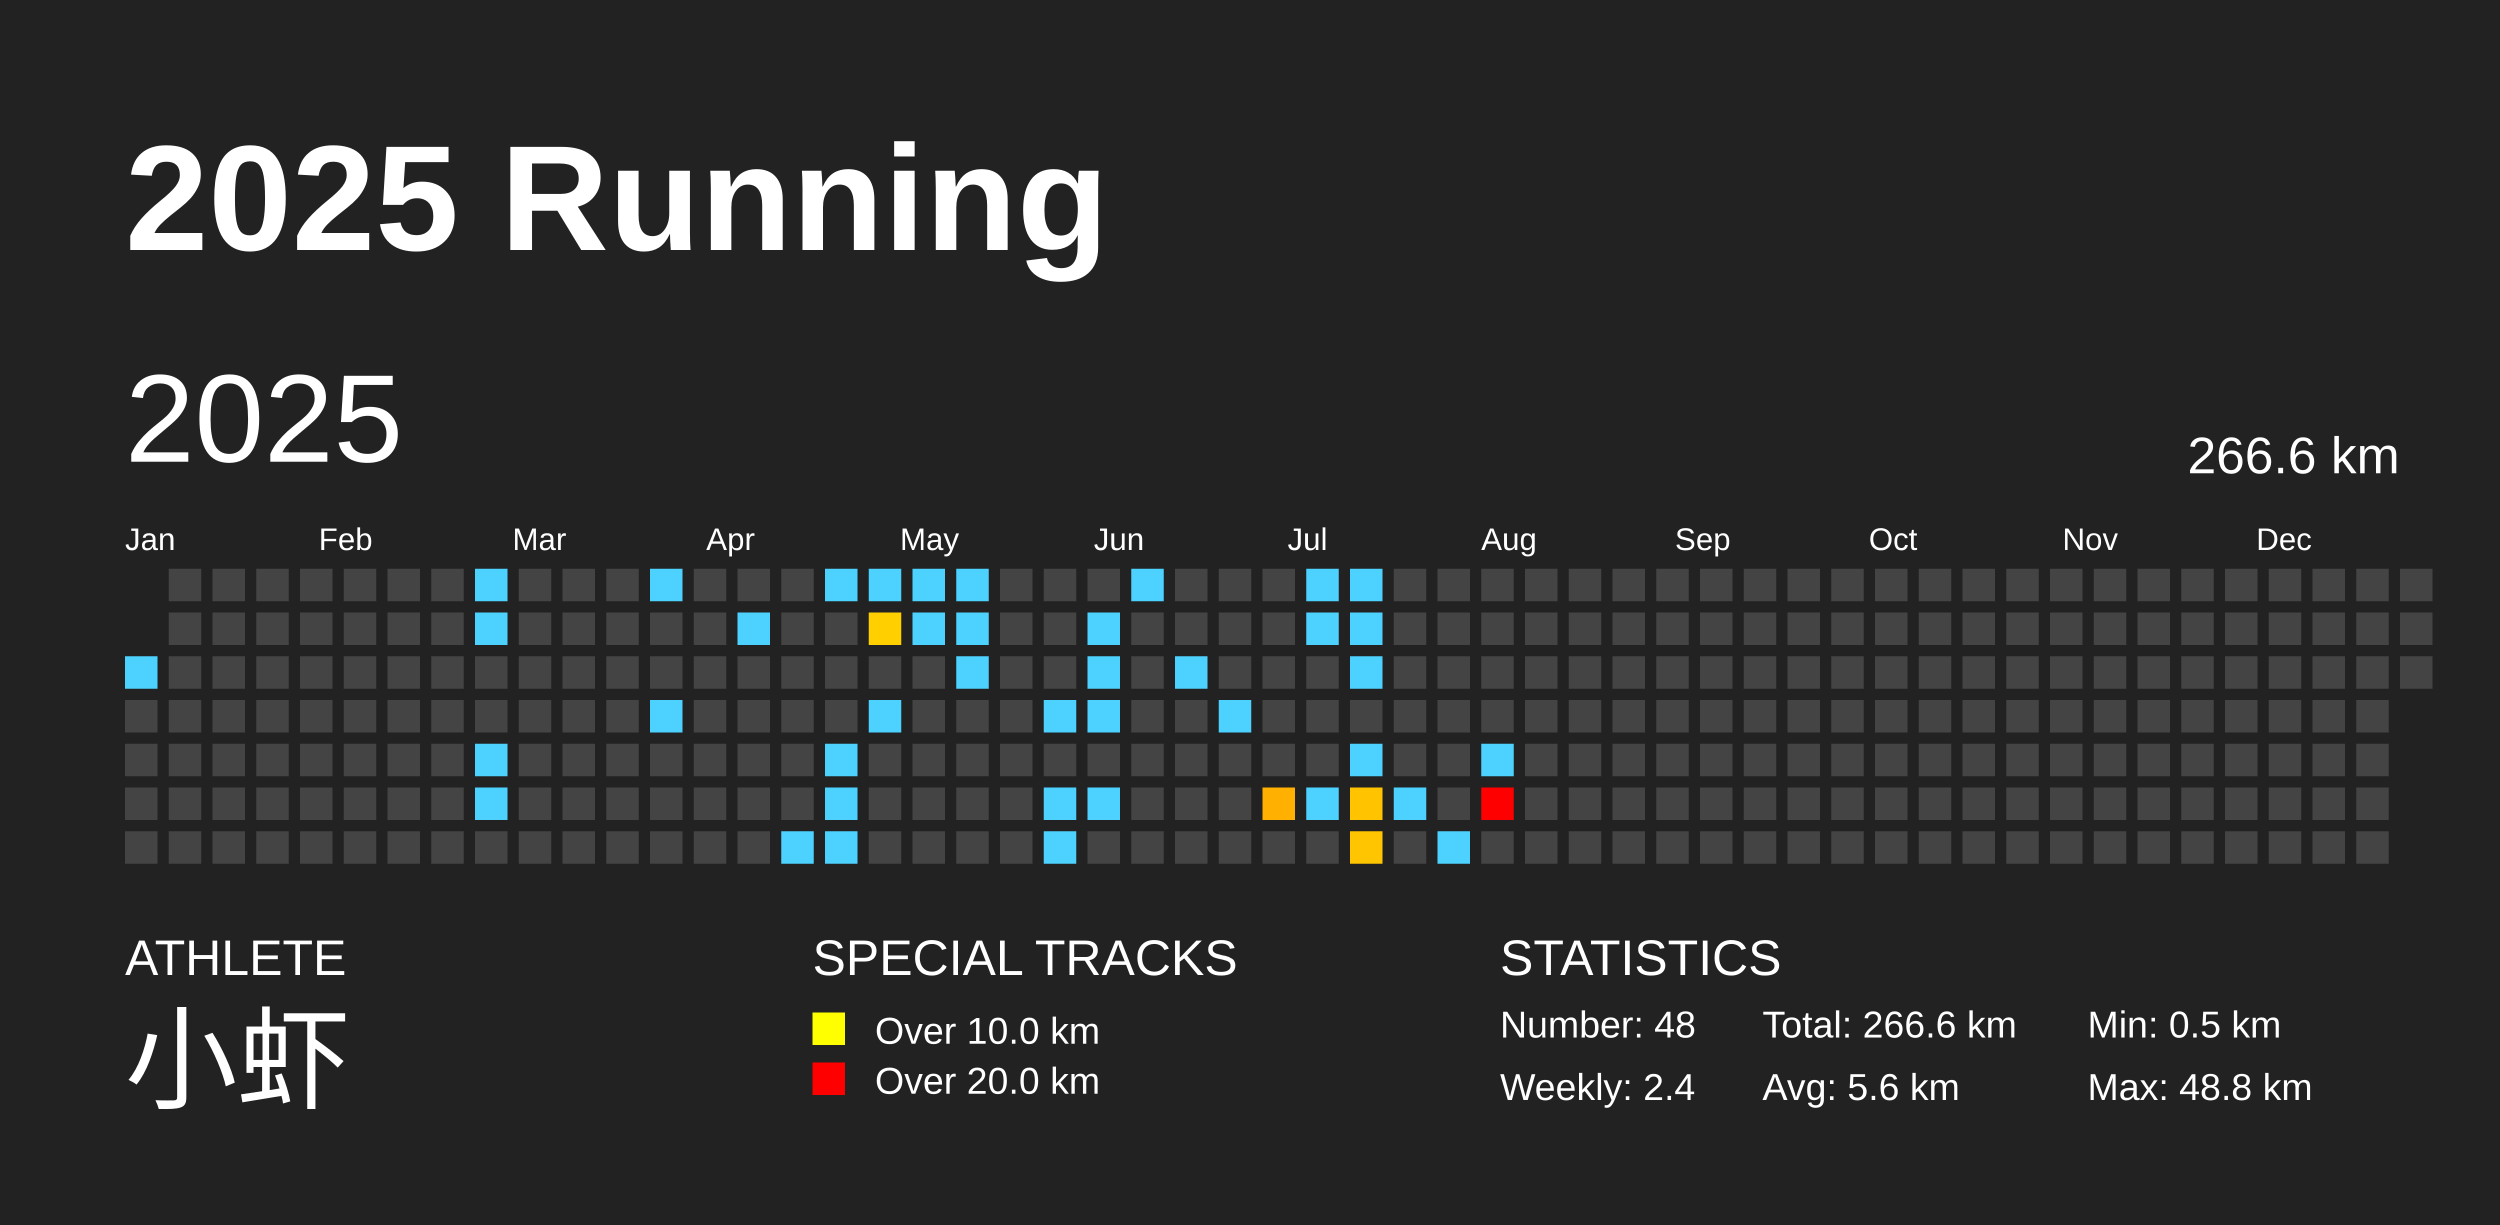
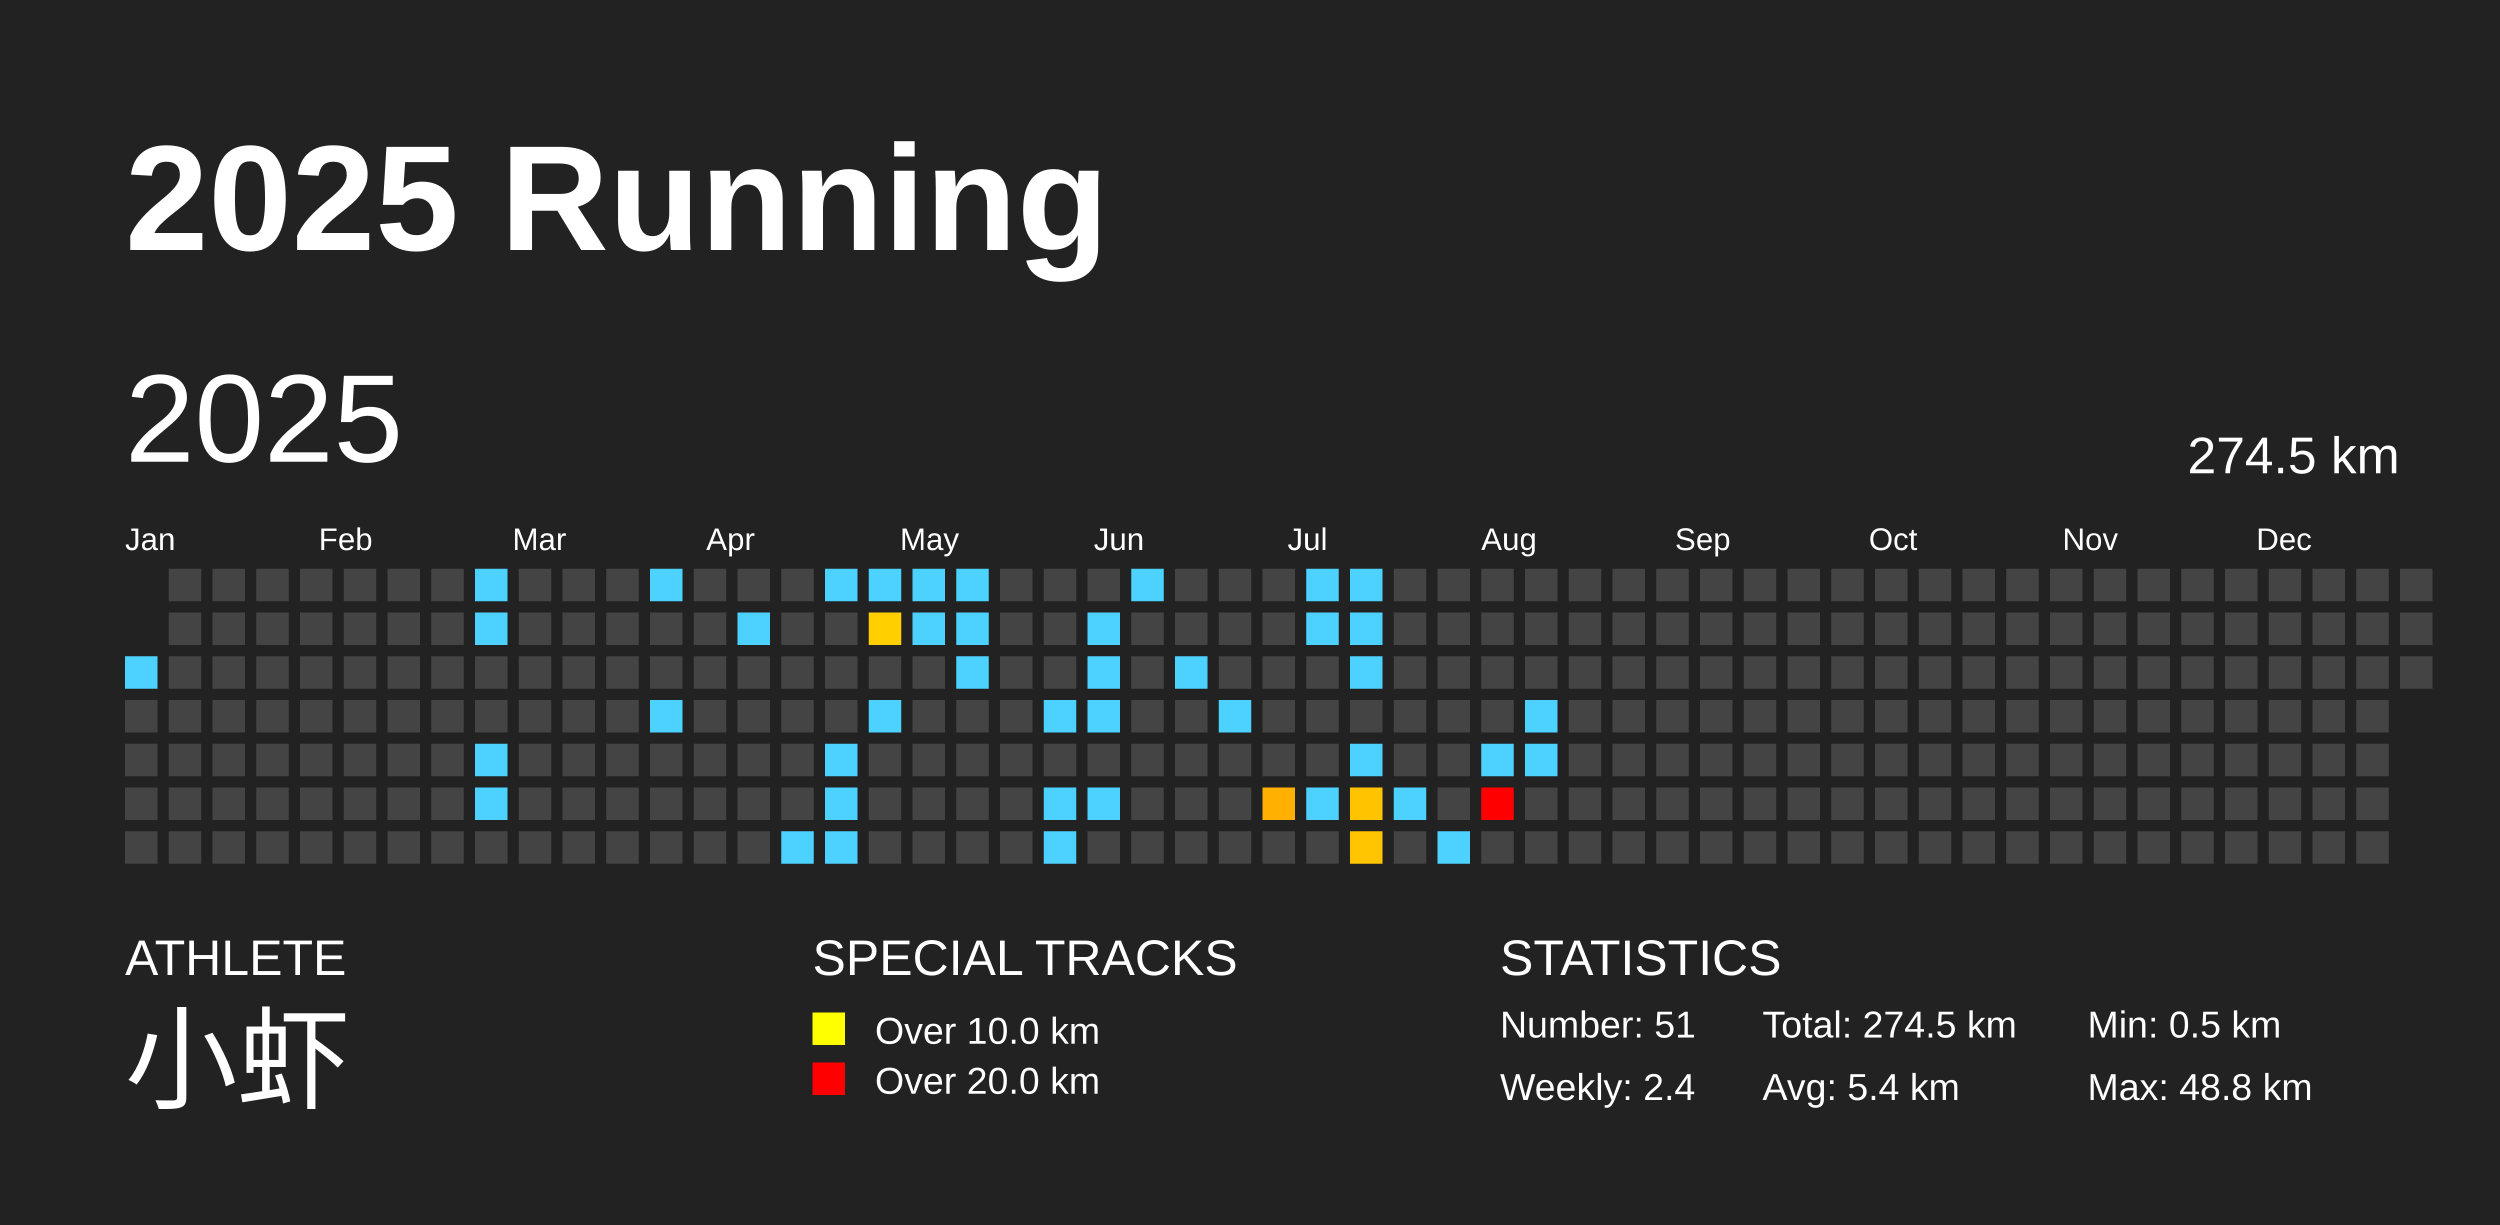
<svg xmlns="http://www.w3.org/2000/svg" baseProfile="full" height="98mm" version="1.1" viewBox="0,0,200,98" width="200mm">
  <defs />
  <rect fill="#222222" height="98" width="200" x="0" y="0" />
  <text fill="#FFFFFF" style="font-size:12px; font-family:Arial; font-weight:bold;" x="10" y="20">2025 Running</text>
  <text fill="#FFFFFF" style="font-size:4px; font-family:Arial" x="10" y="78">ATHLETE</text>
  <text fill="#FFFFFF" style="font-size:9px; font-family:Arial" x="10" y="88">小虾</text>
  <text fill="#FFFFFF" style="font-size:4px; font-family:Arial" x="65" y="78">SPECIAL TRACKS</text>
  <rect fill="yellow" height="2.6" width="2.6" x="65" y="81" />
  <text fill="#FFFFFF" style="font-size:3px; font-family:Arial" x="70" y="83.5">Over 10.0 km</text>
  <rect fill="red" height="2.6" width="2.6" x="65" y="85" />
  <text fill="#FFFFFF" style="font-size:3px; font-family:Arial" x="70" y="87.5">Over 20.0 km</text>
  <text fill="#FFFFFF" style="font-size:4px; font-family:Arial" x="120" y="78">STATISTICS</text>
-   <text fill="#FFFFFF" style="font-size:3px; font-family:Arial" x="120" y="83">Number: 48</text>
+   <text fill="#FFFFFF" style="font-size:3px; font-family:Arial" x="120" y="83">Number: 51</text>
  <text fill="#FFFFFF" style="font-size:3px; font-family:Arial" x="120" y="88">Weekly: 2.4</text>
-   <text fill="#FFFFFF" style="font-size:3px; font-family:Arial" x="141" y="83">Total: 266.6 km</text>
-   <text fill="#FFFFFF" style="font-size:3px; font-family:Arial" x="141" y="88">Avg: 5.6 km</text>
+   <text fill="#FFFFFF" style="font-size:3px; font-family:Arial" x="141" y="83">Total: 274.5 km</text>
+   <text fill="#FFFFFF" style="font-size:3px; font-family:Arial" x="141" y="88">Avg: 5.4 km</text>
  <text fill="#FFFFFF" style="font-size:3px; font-family:Arial" x="167" y="83">Min: 0.5 km</text>
  <text fill="#FFFFFF" style="font-size:3px; font-family:Arial" x="167" y="88">Max: 48.8 km</text>
  <text dominant-baseline="hanging" fill="#FFFFFF" style="font-size:10.0px; font-family:Arial;" x="10" y="30">2025</text>
-   <text dominant-baseline="hanging" fill="#FFFFFF" style="font-size:4.125px; font-family:Arial;" x="175" y="35">266.6 km</text>
+   <text dominant-baseline="hanging" fill="#FFFFFF" style="font-size:4.125px; font-family:Arial;" x="175" y="35">274.5 km</text>
  <text fill="#FFFFFF" style="font-size:2.5px; font-family:Arial" x="10.0" y="44">Jan</text>
  <text fill="#FFFFFF" style="font-size:2.5px; font-family:Arial" x="25.5" y="44">Feb</text>
  <text fill="#FFFFFF" style="font-size:2.5px; font-family:Arial" x="41.0" y="44">Mar</text>
  <text fill="#FFFFFF" style="font-size:2.5px; font-family:Arial" x="56.5" y="44">Apr</text>
  <text fill="#FFFFFF" style="font-size:2.5px; font-family:Arial" x="72.0" y="44">May</text>
  <text fill="#FFFFFF" style="font-size:2.5px; font-family:Arial" x="87.5" y="44">Jun</text>
  <text fill="#FFFFFF" style="font-size:2.5px; font-family:Arial" x="103.0" y="44">Jul</text>
  <text fill="#FFFFFF" style="font-size:2.5px; font-family:Arial" x="118.5" y="44">Aug</text>
  <text fill="#FFFFFF" style="font-size:2.5px; font-family:Arial" x="134.0" y="44">Sep</text>
  <text fill="#FFFFFF" style="font-size:2.5px; font-family:Arial" x="149.5" y="44">Oct</text>
  <text fill="#FFFFFF" style="font-size:2.5px; font-family:Arial" x="165.0" y="44">Nov</text>
  <text fill="#FFFFFF" style="font-size:2.5px; font-family:Arial" x="180.5" y="44">Dec</text>
  <rect fill="#4dd2ff" height="2.6" width="2.6" x="10.0" y="52.5" />
  <rect fill="#444444" height="2.6" width="2.6" x="10.0" y="56.0" />
  <rect fill="#444444" height="2.6" width="2.6" x="10.0" y="59.5" />
  <rect fill="#444444" height="2.6" width="2.6" x="10.0" y="63.0" />
  <rect fill="#444444" height="2.6" width="2.6" x="10.0" y="66.5" />
  <rect fill="#444444" height="2.6" width="2.6" x="13.5" y="45.5" />
  <rect fill="#444444" height="2.6" width="2.6" x="13.5" y="49.0" />
  <rect fill="#444444" height="2.6" width="2.6" x="13.5" y="52.5" />
  <rect fill="#444444" height="2.6" width="2.6" x="13.5" y="56.0" />
  <rect fill="#444444" height="2.6" width="2.6" x="13.5" y="59.5" />
  <rect fill="#444444" height="2.6" width="2.6" x="13.5" y="63.0" />
  <rect fill="#444444" height="2.6" width="2.6" x="13.5" y="66.5" />
  <rect fill="#444444" height="2.6" width="2.6" x="17.0" y="45.5" />
  <rect fill="#444444" height="2.6" width="2.6" x="17.0" y="49.0" />
  <rect fill="#444444" height="2.6" width="2.6" x="17.0" y="52.5" />
  <rect fill="#444444" height="2.6" width="2.6" x="17.0" y="56.0" />
  <rect fill="#444444" height="2.6" width="2.6" x="17.0" y="59.5" />
  <rect fill="#444444" height="2.6" width="2.6" x="17.0" y="63.0" />
  <rect fill="#444444" height="2.6" width="2.6" x="17.0" y="66.5" />
  <rect fill="#444444" height="2.6" width="2.6" x="20.5" y="45.5" />
  <rect fill="#444444" height="2.6" width="2.6" x="20.5" y="49.0" />
  <rect fill="#444444" height="2.6" width="2.6" x="20.5" y="52.5" />
  <rect fill="#444444" height="2.6" width="2.6" x="20.5" y="56.0" />
  <rect fill="#444444" height="2.6" width="2.6" x="20.5" y="59.5" />
  <rect fill="#444444" height="2.6" width="2.6" x="20.5" y="63.0" />
  <rect fill="#444444" height="2.6" width="2.6" x="20.5" y="66.5" />
  <rect fill="#444444" height="2.6" width="2.6" x="24.0" y="45.5" />
  <rect fill="#444444" height="2.6" width="2.6" x="24.0" y="49.0" />
  <rect fill="#444444" height="2.6" width="2.6" x="24.0" y="52.5" />
  <rect fill="#444444" height="2.6" width="2.6" x="24.0" y="56.0" />
  <rect fill="#444444" height="2.6" width="2.6" x="24.0" y="59.5" />
  <rect fill="#444444" height="2.6" width="2.6" x="24.0" y="63.0" />
  <rect fill="#444444" height="2.6" width="2.6" x="24.0" y="66.5" />
  <rect fill="#444444" height="2.6" width="2.6" x="27.5" y="45.5" />
  <rect fill="#444444" height="2.6" width="2.6" x="27.5" y="49.0" />
  <rect fill="#444444" height="2.6" width="2.6" x="27.5" y="52.5" />
  <rect fill="#444444" height="2.6" width="2.6" x="27.5" y="56.0" />
  <rect fill="#444444" height="2.6" width="2.6" x="27.5" y="59.5" />
  <rect fill="#444444" height="2.6" width="2.6" x="27.5" y="63.0" />
  <rect fill="#444444" height="2.6" width="2.6" x="27.5" y="66.5" />
  <rect fill="#444444" height="2.6" width="2.6" x="31.0" y="45.5" />
  <rect fill="#444444" height="2.6" width="2.6" x="31.0" y="49.0" />
  <rect fill="#444444" height="2.6" width="2.6" x="31.0" y="52.5" />
  <rect fill="#444444" height="2.6" width="2.6" x="31.0" y="56.0" />
  <rect fill="#444444" height="2.6" width="2.6" x="31.0" y="59.5" />
  <rect fill="#444444" height="2.6" width="2.6" x="31.0" y="63.0" />
  <rect fill="#444444" height="2.6" width="2.6" x="31.0" y="66.5" />
  <rect fill="#444444" height="2.6" width="2.6" x="34.5" y="45.5" />
  <rect fill="#444444" height="2.6" width="2.6" x="34.5" y="49.0" />
  <rect fill="#444444" height="2.6" width="2.6" x="34.5" y="52.5" />
  <rect fill="#444444" height="2.6" width="2.6" x="34.5" y="56.0" />
  <rect fill="#444444" height="2.6" width="2.6" x="34.5" y="59.5" />
  <rect fill="#444444" height="2.6" width="2.6" x="34.5" y="63.0" />
  <rect fill="#444444" height="2.6" width="2.6" x="34.5" y="66.5" />
  <rect fill="#4dd2ff" height="2.6" width="2.6" x="38.0" y="45.5" />
  <rect fill="#4dd2ff" height="2.6" width="2.6" x="38.0" y="49.0" />
  <rect fill="#444444" height="2.6" width="2.6" x="38.0" y="52.5" />
  <rect fill="#444444" height="2.6" width="2.6" x="38.0" y="56.0" />
  <rect fill="#4dd2ff" height="2.6" width="2.6" x="38.0" y="59.5" />
  <rect fill="#4dd2ff" height="2.6" width="2.6" x="38.0" y="63.0" />
  <rect fill="#444444" height="2.6" width="2.6" x="38.0" y="66.5" />
  <rect fill="#444444" height="2.6" width="2.6" x="41.5" y="45.5" />
  <rect fill="#444444" height="2.6" width="2.6" x="41.5" y="49.0" />
  <rect fill="#444444" height="2.6" width="2.6" x="41.5" y="52.5" />
  <rect fill="#444444" height="2.6" width="2.6" x="41.5" y="56.0" />
  <rect fill="#444444" height="2.6" width="2.6" x="41.5" y="59.5" />
  <rect fill="#444444" height="2.6" width="2.6" x="41.5" y="63.0" />
  <rect fill="#444444" height="2.6" width="2.6" x="41.5" y="66.5" />
  <rect fill="#444444" height="2.6" width="2.6" x="45.0" y="45.5" />
  <rect fill="#444444" height="2.6" width="2.6" x="45.0" y="49.0" />
  <rect fill="#444444" height="2.6" width="2.6" x="45.0" y="52.5" />
  <rect fill="#444444" height="2.6" width="2.6" x="45.0" y="56.0" />
  <rect fill="#444444" height="2.6" width="2.6" x="45.0" y="59.5" />
  <rect fill="#444444" height="2.6" width="2.6" x="45.0" y="63.0" />
  <rect fill="#444444" height="2.6" width="2.6" x="45.0" y="66.5" />
  <rect fill="#444444" height="2.6" width="2.6" x="48.5" y="45.5" />
  <rect fill="#444444" height="2.6" width="2.6" x="48.5" y="49.0" />
  <rect fill="#444444" height="2.6" width="2.6" x="48.5" y="52.5" />
  <rect fill="#444444" height="2.6" width="2.6" x="48.5" y="56.0" />
  <rect fill="#444444" height="2.6" width="2.6" x="48.5" y="59.5" />
  <rect fill="#444444" height="2.6" width="2.6" x="48.5" y="63.0" />
  <rect fill="#444444" height="2.6" width="2.6" x="48.5" y="66.5" />
  <rect fill="#4dd2ff" height="2.6" width="2.6" x="52.0" y="45.5" />
  <rect fill="#444444" height="2.6" width="2.6" x="52.0" y="49.0" />
  <rect fill="#444444" height="2.6" width="2.6" x="52.0" y="52.5" />
  <rect fill="#4dd2ff" height="2.6" width="2.6" x="52.0" y="56.0" />
  <rect fill="#444444" height="2.6" width="2.6" x="52.0" y="59.5" />
  <rect fill="#444444" height="2.6" width="2.6" x="52.0" y="63.0" />
  <rect fill="#444444" height="2.6" width="2.6" x="52.0" y="66.5" />
  <rect fill="#444444" height="2.6" width="2.6" x="55.5" y="45.5" />
  <rect fill="#444444" height="2.6" width="2.6" x="55.5" y="49.0" />
  <rect fill="#444444" height="2.6" width="2.6" x="55.5" y="52.5" />
  <rect fill="#444444" height="2.6" width="2.6" x="55.5" y="56.0" />
  <rect fill="#444444" height="2.6" width="2.6" x="55.5" y="59.5" />
  <rect fill="#444444" height="2.6" width="2.6" x="55.5" y="63.0" />
  <rect fill="#444444" height="2.6" width="2.6" x="55.5" y="66.5" />
  <rect fill="#444444" height="2.6" width="2.6" x="59.0" y="45.5" />
  <rect fill="#4dd2ff" height="2.6" width="2.6" x="59.0" y="49.0" />
  <rect fill="#444444" height="2.6" width="2.6" x="59.0" y="52.5" />
  <rect fill="#444444" height="2.6" width="2.6" x="59.0" y="56.0" />
  <rect fill="#444444" height="2.6" width="2.6" x="59.0" y="59.5" />
  <rect fill="#444444" height="2.6" width="2.6" x="59.0" y="63.0" />
  <rect fill="#444444" height="2.6" width="2.6" x="59.0" y="66.5" />
  <rect fill="#444444" height="2.6" width="2.6" x="62.5" y="45.5" />
  <rect fill="#444444" height="2.6" width="2.6" x="62.5" y="49.0" />
  <rect fill="#444444" height="2.6" width="2.6" x="62.5" y="52.5" />
  <rect fill="#444444" height="2.6" width="2.6" x="62.5" y="56.0" />
  <rect fill="#444444" height="2.6" width="2.6" x="62.5" y="59.5" />
  <rect fill="#444444" height="2.6" width="2.6" x="62.5" y="63.0" />
  <rect fill="#4dd2ff" height="2.6" width="2.6" x="62.5" y="66.5" />
  <rect fill="#4dd2ff" height="2.6" width="2.6" x="66.0" y="45.5" />
  <rect fill="#444444" height="2.6" width="2.6" x="66.0" y="49.0" />
  <rect fill="#444444" height="2.6" width="2.6" x="66.0" y="52.5" />
  <rect fill="#444444" height="2.6" width="2.6" x="66.0" y="56.0" />
  <rect fill="#4dd2ff" height="2.6" width="2.6" x="66.0" y="59.5" />
  <rect fill="#4dd2ff" height="2.6" width="2.6" x="66.0" y="63.0" />
  <rect fill="#4dd2ff" height="2.6" width="2.6" x="66.0" y="66.5" />
  <rect fill="#4dd2ff" height="2.6" width="2.6" x="69.5" y="45.5" />
  <rect fill="#ffcf00" height="2.6" width="2.6" x="69.5" y="49.0" />
  <rect fill="#444444" height="2.6" width="2.6" x="69.5" y="52.5" />
  <rect fill="#4dd2ff" height="2.6" width="2.6" x="69.5" y="56.0" />
  <rect fill="#444444" height="2.6" width="2.6" x="69.5" y="59.5" />
  <rect fill="#444444" height="2.6" width="2.6" x="69.5" y="63.0" />
  <rect fill="#444444" height="2.6" width="2.6" x="69.5" y="66.5" />
  <rect fill="#4dd2ff" height="2.6" width="2.6" x="73.0" y="45.5" />
  <rect fill="#4dd2ff" height="2.6" width="2.6" x="73.0" y="49.0" />
  <rect fill="#444444" height="2.6" width="2.6" x="73.0" y="52.5" />
  <rect fill="#444444" height="2.6" width="2.6" x="73.0" y="56.0" />
  <rect fill="#444444" height="2.6" width="2.6" x="73.0" y="59.5" />
  <rect fill="#444444" height="2.6" width="2.6" x="73.0" y="63.0" />
  <rect fill="#444444" height="2.6" width="2.6" x="73.0" y="66.5" />
  <rect fill="#4dd2ff" height="2.6" width="2.6" x="76.5" y="45.5" />
  <rect fill="#4dd2ff" height="2.6" width="2.6" x="76.5" y="49.0" />
  <rect fill="#4dd2ff" height="2.6" width="2.6" x="76.5" y="52.5" />
  <rect fill="#444444" height="2.6" width="2.6" x="76.5" y="56.0" />
  <rect fill="#444444" height="2.6" width="2.6" x="76.5" y="59.5" />
  <rect fill="#444444" height="2.6" width="2.6" x="76.5" y="63.0" />
  <rect fill="#444444" height="2.6" width="2.6" x="76.5" y="66.5" />
  <rect fill="#444444" height="2.6" width="2.6" x="80.0" y="45.5" />
  <rect fill="#444444" height="2.6" width="2.6" x="80.0" y="49.0" />
  <rect fill="#444444" height="2.6" width="2.6" x="80.0" y="52.5" />
  <rect fill="#444444" height="2.6" width="2.6" x="80.0" y="56.0" />
  <rect fill="#444444" height="2.6" width="2.6" x="80.0" y="59.5" />
  <rect fill="#444444" height="2.6" width="2.6" x="80.0" y="63.0" />
  <rect fill="#444444" height="2.6" width="2.6" x="80.0" y="66.5" />
  <rect fill="#444444" height="2.6" width="2.6" x="83.5" y="45.5" />
  <rect fill="#444444" height="2.6" width="2.6" x="83.5" y="49.0" />
  <rect fill="#444444" height="2.6" width="2.6" x="83.5" y="52.5" />
  <rect fill="#4dd2ff" height="2.6" width="2.6" x="83.5" y="56.0" />
  <rect fill="#444444" height="2.6" width="2.6" x="83.5" y="59.5" />
  <rect fill="#4dd2ff" height="2.6" width="2.6" x="83.5" y="63.0" />
  <rect fill="#4dd2ff" height="2.6" width="2.6" x="83.5" y="66.5" />
  <rect fill="#444444" height="2.6" width="2.6" x="87.0" y="45.5" />
  <rect fill="#4dd2ff" height="2.6" width="2.6" x="87.0" y="49.0" />
  <rect fill="#4dd2ff" height="2.6" width="2.6" x="87.0" y="52.5" />
  <rect fill="#4dd2ff" height="2.6" width="2.6" x="87.0" y="56.0" />
  <rect fill="#444444" height="2.6" width="2.6" x="87.0" y="59.5" />
  <rect fill="#4dd2ff" height="2.6" width="2.6" x="87.0" y="63.0" />
  <rect fill="#444444" height="2.6" width="2.6" x="87.0" y="66.5" />
  <rect fill="#4dd2ff" height="2.6" width="2.6" x="90.5" y="45.5" />
  <rect fill="#444444" height="2.6" width="2.6" x="90.5" y="49.0" />
  <rect fill="#444444" height="2.6" width="2.6" x="90.5" y="52.5" />
  <rect fill="#444444" height="2.6" width="2.6" x="90.5" y="56.0" />
  <rect fill="#444444" height="2.6" width="2.6" x="90.5" y="59.5" />
  <rect fill="#444444" height="2.6" width="2.6" x="90.5" y="63.0" />
  <rect fill="#444444" height="2.6" width="2.6" x="90.5" y="66.5" />
  <rect fill="#444444" height="2.6" width="2.6" x="94.0" y="45.5" />
  <rect fill="#444444" height="2.6" width="2.6" x="94.0" y="49.0" />
  <rect fill="#4dd2ff" height="2.6" width="2.6" x="94.0" y="52.5" />
  <rect fill="#444444" height="2.6" width="2.6" x="94.0" y="56.0" />
  <rect fill="#444444" height="2.6" width="2.6" x="94.0" y="59.5" />
  <rect fill="#444444" height="2.6" width="2.6" x="94.0" y="63.0" />
  <rect fill="#444444" height="2.6" width="2.6" x="94.0" y="66.5" />
  <rect fill="#444444" height="2.6" width="2.6" x="97.5" y="45.5" />
  <rect fill="#444444" height="2.6" width="2.6" x="97.5" y="49.0" />
  <rect fill="#444444" height="2.6" width="2.6" x="97.5" y="52.5" />
  <rect fill="#4dd2ff" height="2.6" width="2.6" x="97.5" y="56.0" />
  <rect fill="#444444" height="2.6" width="2.6" x="97.5" y="59.5" />
  <rect fill="#444444" height="2.6" width="2.6" x="97.5" y="63.0" />
  <rect fill="#444444" height="2.6" width="2.6" x="97.5" y="66.5" />
  <rect fill="#444444" height="2.6" width="2.6" x="101.0" y="45.5" />
  <rect fill="#444444" height="2.6" width="2.6" x="101.0" y="49.0" />
  <rect fill="#444444" height="2.6" width="2.6" x="101.0" y="52.5" />
  <rect fill="#444444" height="2.6" width="2.6" x="101.0" y="56.0" />
  <rect fill="#444444" height="2.6" width="2.6" x="101.0" y="59.5" />
  <rect fill="#ffb000" height="2.6" width="2.6" x="101.0" y="63.0" />
  <rect fill="#444444" height="2.6" width="2.6" x="101.0" y="66.5" />
  <rect fill="#4dd2ff" height="2.6" width="2.6" x="104.5" y="45.5" />
  <rect fill="#4dd2ff" height="2.6" width="2.6" x="104.5" y="49.0" />
  <rect fill="#444444" height="2.6" width="2.6" x="104.5" y="52.5" />
  <rect fill="#444444" height="2.6" width="2.6" x="104.5" y="56.0" />
  <rect fill="#444444" height="2.6" width="2.6" x="104.5" y="59.5" />
  <rect fill="#4dd2ff" height="2.6" width="2.6" x="104.5" y="63.0" />
  <rect fill="#444444" height="2.6" width="2.6" x="104.5" y="66.5" />
  <rect fill="#4dd2ff" height="2.6" width="2.6" x="108.0" y="45.5" />
  <rect fill="#4dd2ff" height="2.6" width="2.6" x="108.0" y="49.0" />
  <rect fill="#4dd2ff" height="2.6" width="2.6" x="108.0" y="52.5" />
  <rect fill="#444444" height="2.6" width="2.6" x="108.0" y="56.0" />
  <rect fill="#4dd2ff" height="2.6" width="2.6" x="108.0" y="59.5" />
  <rect fill="#ffc300" height="2.6" width="2.6" x="108.0" y="63.0" />
  <rect fill="#ffc500" height="2.6" width="2.6" x="108.0" y="66.5" />
  <rect fill="#444444" height="2.6" width="2.6" x="111.5" y="45.5" />
  <rect fill="#444444" height="2.6" width="2.6" x="111.5" y="49.0" />
  <rect fill="#444444" height="2.6" width="2.6" x="111.5" y="52.5" />
  <rect fill="#444444" height="2.6" width="2.6" x="111.5" y="56.0" />
  <rect fill="#444444" height="2.6" width="2.6" x="111.5" y="59.5" />
  <rect fill="#4dd2ff" height="2.6" width="2.6" x="111.5" y="63.0" />
  <rect fill="#444444" height="2.6" width="2.6" x="111.5" y="66.5" />
  <rect fill="#444444" height="2.6" width="2.6" x="115.0" y="45.5" />
  <rect fill="#444444" height="2.6" width="2.6" x="115.0" y="49.0" />
  <rect fill="#444444" height="2.6" width="2.6" x="115.0" y="52.5" />
  <rect fill="#444444" height="2.6" width="2.6" x="115.0" y="56.0" />
  <rect fill="#444444" height="2.6" width="2.6" x="115.0" y="59.5" />
  <rect fill="#444444" height="2.6" width="2.6" x="115.0" y="63.0" />
  <rect fill="#4dd2ff" height="2.6" width="2.6" x="115.0" y="66.5" />
  <rect fill="#444444" height="2.6" width="2.6" x="118.5" y="45.5" />
  <rect fill="#444444" height="2.6" width="2.6" x="118.5" y="49.0" />
  <rect fill="#444444" height="2.6" width="2.6" x="118.5" y="52.5" />
  <rect fill="#444444" height="2.6" width="2.6" x="118.5" y="56.0" />
  <rect fill="#4dd2ff" height="2.6" width="2.6" x="118.5" y="59.5" />
  <rect fill="red" height="2.6" width="2.6" x="118.5" y="63.0" />
  <rect fill="#444444" height="2.6" width="2.6" x="118.5" y="66.5" />
  <rect fill="#444444" height="2.6" width="2.6" x="122.0" y="45.5" />
  <rect fill="#444444" height="2.6" width="2.6" x="122.0" y="49.0" />
  <rect fill="#444444" height="2.6" width="2.6" x="122.0" y="52.5" />
-   <rect fill="#444444" height="2.6" width="2.6" x="122.0" y="56.0" />
-   <rect fill="#444444" height="2.6" width="2.6" x="122.0" y="59.5" />
+   <rect fill="#4dd2ff" height="2.6" width="2.6" x="122.0" y="56.0" />
+   <rect fill="#4dd2ff" height="2.6" width="2.6" x="122.0" y="59.5" />
  <rect fill="#444444" height="2.6" width="2.6" x="122.0" y="63.0" />
  <rect fill="#444444" height="2.6" width="2.6" x="122.0" y="66.5" />
  <rect fill="#444444" height="2.6" width="2.6" x="125.5" y="45.5" />
  <rect fill="#444444" height="2.6" width="2.6" x="125.5" y="49.0" />
  <rect fill="#444444" height="2.6" width="2.6" x="125.5" y="52.5" />
  <rect fill="#444444" height="2.6" width="2.6" x="125.5" y="56.0" />
  <rect fill="#444444" height="2.6" width="2.6" x="125.5" y="59.5" />
  <rect fill="#444444" height="2.6" width="2.6" x="125.5" y="63.0" />
  <rect fill="#444444" height="2.6" width="2.6" x="125.5" y="66.5" />
  <rect fill="#444444" height="2.6" width="2.6" x="129.0" y="45.5" />
  <rect fill="#444444" height="2.6" width="2.6" x="129.0" y="49.0" />
  <rect fill="#444444" height="2.6" width="2.6" x="129.0" y="52.5" />
  <rect fill="#444444" height="2.6" width="2.6" x="129.0" y="56.0" />
  <rect fill="#444444" height="2.6" width="2.6" x="129.0" y="59.5" />
  <rect fill="#444444" height="2.6" width="2.6" x="129.0" y="63.0" />
  <rect fill="#444444" height="2.6" width="2.6" x="129.0" y="66.5" />
  <rect fill="#444444" height="2.6" width="2.6" x="132.5" y="45.5" />
  <rect fill="#444444" height="2.6" width="2.6" x="132.5" y="49.0" />
  <rect fill="#444444" height="2.6" width="2.6" x="132.5" y="52.5" />
  <rect fill="#444444" height="2.6" width="2.6" x="132.5" y="56.0" />
  <rect fill="#444444" height="2.6" width="2.6" x="132.5" y="59.5" />
  <rect fill="#444444" height="2.6" width="2.6" x="132.5" y="63.0" />
  <rect fill="#444444" height="2.6" width="2.6" x="132.5" y="66.5" />
  <rect fill="#444444" height="2.6" width="2.6" x="136.0" y="45.5" />
  <rect fill="#444444" height="2.6" width="2.6" x="136.0" y="49.0" />
  <rect fill="#444444" height="2.6" width="2.6" x="136.0" y="52.5" />
  <rect fill="#444444" height="2.6" width="2.6" x="136.0" y="56.0" />
  <rect fill="#444444" height="2.6" width="2.6" x="136.0" y="59.5" />
  <rect fill="#444444" height="2.6" width="2.6" x="136.0" y="63.0" />
  <rect fill="#444444" height="2.6" width="2.6" x="136.0" y="66.5" />
  <rect fill="#444444" height="2.6" width="2.6" x="139.5" y="45.5" />
  <rect fill="#444444" height="2.6" width="2.6" x="139.5" y="49.0" />
  <rect fill="#444444" height="2.6" width="2.6" x="139.5" y="52.5" />
  <rect fill="#444444" height="2.6" width="2.6" x="139.5" y="56.0" />
  <rect fill="#444444" height="2.6" width="2.6" x="139.5" y="59.5" />
  <rect fill="#444444" height="2.6" width="2.6" x="139.5" y="63.0" />
  <rect fill="#444444" height="2.6" width="2.6" x="139.5" y="66.5" />
  <rect fill="#444444" height="2.6" width="2.6" x="143.0" y="45.5" />
  <rect fill="#444444" height="2.6" width="2.6" x="143.0" y="49.0" />
  <rect fill="#444444" height="2.6" width="2.6" x="143.0" y="52.5" />
  <rect fill="#444444" height="2.6" width="2.6" x="143.0" y="56.0" />
  <rect fill="#444444" height="2.6" width="2.6" x="143.0" y="59.5" />
  <rect fill="#444444" height="2.6" width="2.6" x="143.0" y="63.0" />
  <rect fill="#444444" height="2.6" width="2.6" x="143.0" y="66.5" />
  <rect fill="#444444" height="2.6" width="2.6" x="146.5" y="45.5" />
  <rect fill="#444444" height="2.6" width="2.6" x="146.5" y="49.0" />
  <rect fill="#444444" height="2.6" width="2.6" x="146.5" y="52.5" />
  <rect fill="#444444" height="2.6" width="2.6" x="146.5" y="56.0" />
  <rect fill="#444444" height="2.6" width="2.6" x="146.5" y="59.5" />
  <rect fill="#444444" height="2.6" width="2.6" x="146.5" y="63.0" />
  <rect fill="#444444" height="2.6" width="2.6" x="146.5" y="66.5" />
  <rect fill="#444444" height="2.6" width="2.6" x="150.0" y="45.5" />
  <rect fill="#444444" height="2.6" width="2.6" x="150.0" y="49.0" />
  <rect fill="#444444" height="2.6" width="2.6" x="150.0" y="52.5" />
  <rect fill="#444444" height="2.6" width="2.6" x="150.0" y="56.0" />
  <rect fill="#444444" height="2.6" width="2.6" x="150.0" y="59.5" />
  <rect fill="#444444" height="2.6" width="2.6" x="150.0" y="63.0" />
  <rect fill="#444444" height="2.6" width="2.6" x="150.0" y="66.5" />
  <rect fill="#444444" height="2.6" width="2.6" x="153.5" y="45.5" />
  <rect fill="#444444" height="2.6" width="2.6" x="153.5" y="49.0" />
  <rect fill="#444444" height="2.6" width="2.6" x="153.5" y="52.5" />
  <rect fill="#444444" height="2.6" width="2.6" x="153.5" y="56.0" />
  <rect fill="#444444" height="2.6" width="2.6" x="153.5" y="59.5" />
  <rect fill="#444444" height="2.6" width="2.6" x="153.5" y="63.0" />
  <rect fill="#444444" height="2.6" width="2.6" x="153.5" y="66.5" />
  <rect fill="#444444" height="2.6" width="2.6" x="157.0" y="45.5" />
  <rect fill="#444444" height="2.6" width="2.6" x="157.0" y="49.0" />
  <rect fill="#444444" height="2.6" width="2.6" x="157.0" y="52.5" />
  <rect fill="#444444" height="2.6" width="2.6" x="157.0" y="56.0" />
  <rect fill="#444444" height="2.6" width="2.6" x="157.0" y="59.5" />
  <rect fill="#444444" height="2.6" width="2.6" x="157.0" y="63.0" />
  <rect fill="#444444" height="2.6" width="2.6" x="157.0" y="66.5" />
  <rect fill="#444444" height="2.6" width="2.6" x="160.5" y="45.5" />
  <rect fill="#444444" height="2.6" width="2.6" x="160.5" y="49.0" />
  <rect fill="#444444" height="2.6" width="2.6" x="160.5" y="52.5" />
  <rect fill="#444444" height="2.6" width="2.6" x="160.5" y="56.0" />
  <rect fill="#444444" height="2.6" width="2.6" x="160.5" y="59.5" />
  <rect fill="#444444" height="2.6" width="2.6" x="160.5" y="63.0" />
  <rect fill="#444444" height="2.6" width="2.6" x="160.5" y="66.5" />
  <rect fill="#444444" height="2.6" width="2.6" x="164.0" y="45.5" />
  <rect fill="#444444" height="2.6" width="2.6" x="164.0" y="49.0" />
  <rect fill="#444444" height="2.6" width="2.6" x="164.0" y="52.5" />
  <rect fill="#444444" height="2.6" width="2.6" x="164.0" y="56.0" />
  <rect fill="#444444" height="2.6" width="2.6" x="164.0" y="59.5" />
  <rect fill="#444444" height="2.6" width="2.6" x="164.0" y="63.0" />
  <rect fill="#444444" height="2.6" width="2.6" x="164.0" y="66.5" />
  <rect fill="#444444" height="2.6" width="2.6" x="167.5" y="45.5" />
  <rect fill="#444444" height="2.6" width="2.6" x="167.5" y="49.0" />
  <rect fill="#444444" height="2.6" width="2.6" x="167.5" y="52.5" />
  <rect fill="#444444" height="2.6" width="2.6" x="167.5" y="56.0" />
  <rect fill="#444444" height="2.6" width="2.6" x="167.5" y="59.5" />
  <rect fill="#444444" height="2.6" width="2.6" x="167.5" y="63.0" />
  <rect fill="#444444" height="2.6" width="2.6" x="167.5" y="66.5" />
  <rect fill="#444444" height="2.6" width="2.6" x="171.0" y="45.5" />
  <rect fill="#444444" height="2.6" width="2.6" x="171.0" y="49.0" />
  <rect fill="#444444" height="2.6" width="2.6" x="171.0" y="52.5" />
  <rect fill="#444444" height="2.6" width="2.6" x="171.0" y="56.0" />
  <rect fill="#444444" height="2.6" width="2.6" x="171.0" y="59.5" />
  <rect fill="#444444" height="2.6" width="2.6" x="171.0" y="63.0" />
  <rect fill="#444444" height="2.6" width="2.6" x="171.0" y="66.5" />
  <rect fill="#444444" height="2.6" width="2.6" x="174.5" y="45.5" />
  <rect fill="#444444" height="2.6" width="2.6" x="174.5" y="49.0" />
  <rect fill="#444444" height="2.6" width="2.6" x="174.5" y="52.5" />
  <rect fill="#444444" height="2.6" width="2.6" x="174.5" y="56.0" />
  <rect fill="#444444" height="2.6" width="2.6" x="174.5" y="59.5" />
  <rect fill="#444444" height="2.6" width="2.6" x="174.5" y="63.0" />
  <rect fill="#444444" height="2.6" width="2.6" x="174.5" y="66.5" />
  <rect fill="#444444" height="2.6" width="2.6" x="178.0" y="45.5" />
  <rect fill="#444444" height="2.6" width="2.6" x="178.0" y="49.0" />
  <rect fill="#444444" height="2.6" width="2.6" x="178.0" y="52.5" />
  <rect fill="#444444" height="2.6" width="2.6" x="178.0" y="56.0" />
  <rect fill="#444444" height="2.6" width="2.6" x="178.0" y="59.5" />
  <rect fill="#444444" height="2.6" width="2.6" x="178.0" y="63.0" />
  <rect fill="#444444" height="2.6" width="2.6" x="178.0" y="66.5" />
  <rect fill="#444444" height="2.6" width="2.6" x="181.5" y="45.5" />
  <rect fill="#444444" height="2.6" width="2.6" x="181.5" y="49.0" />
  <rect fill="#444444" height="2.6" width="2.6" x="181.5" y="52.5" />
  <rect fill="#444444" height="2.6" width="2.6" x="181.5" y="56.0" />
  <rect fill="#444444" height="2.6" width="2.6" x="181.5" y="59.5" />
  <rect fill="#444444" height="2.6" width="2.6" x="181.5" y="63.0" />
  <rect fill="#444444" height="2.6" width="2.6" x="181.5" y="66.5" />
  <rect fill="#444444" height="2.6" width="2.6" x="185.0" y="45.5" />
  <rect fill="#444444" height="2.6" width="2.6" x="185.0" y="49.0" />
  <rect fill="#444444" height="2.6" width="2.6" x="185.0" y="52.5" />
  <rect fill="#444444" height="2.6" width="2.6" x="185.0" y="56.0" />
  <rect fill="#444444" height="2.6" width="2.6" x="185.0" y="59.5" />
  <rect fill="#444444" height="2.6" width="2.6" x="185.0" y="63.0" />
  <rect fill="#444444" height="2.6" width="2.6" x="185.0" y="66.5" />
  <rect fill="#444444" height="2.6" width="2.6" x="188.5" y="45.5" />
  <rect fill="#444444" height="2.6" width="2.6" x="188.5" y="49.0" />
  <rect fill="#444444" height="2.6" width="2.6" x="188.5" y="52.5" />
  <rect fill="#444444" height="2.6" width="2.6" x="188.5" y="56.0" />
  <rect fill="#444444" height="2.6" width="2.6" x="188.5" y="59.5" />
  <rect fill="#444444" height="2.6" width="2.6" x="188.5" y="63.0" />
  <rect fill="#444444" height="2.6" width="2.6" x="188.5" y="66.5" />
  <rect fill="#444444" height="2.6" width="2.6" x="192.0" y="45.5" />
  <rect fill="#444444" height="2.6" width="2.6" x="192.0" y="49.0" />
  <rect fill="#444444" height="2.6" width="2.6" x="192.0" y="52.5" />
</svg>
